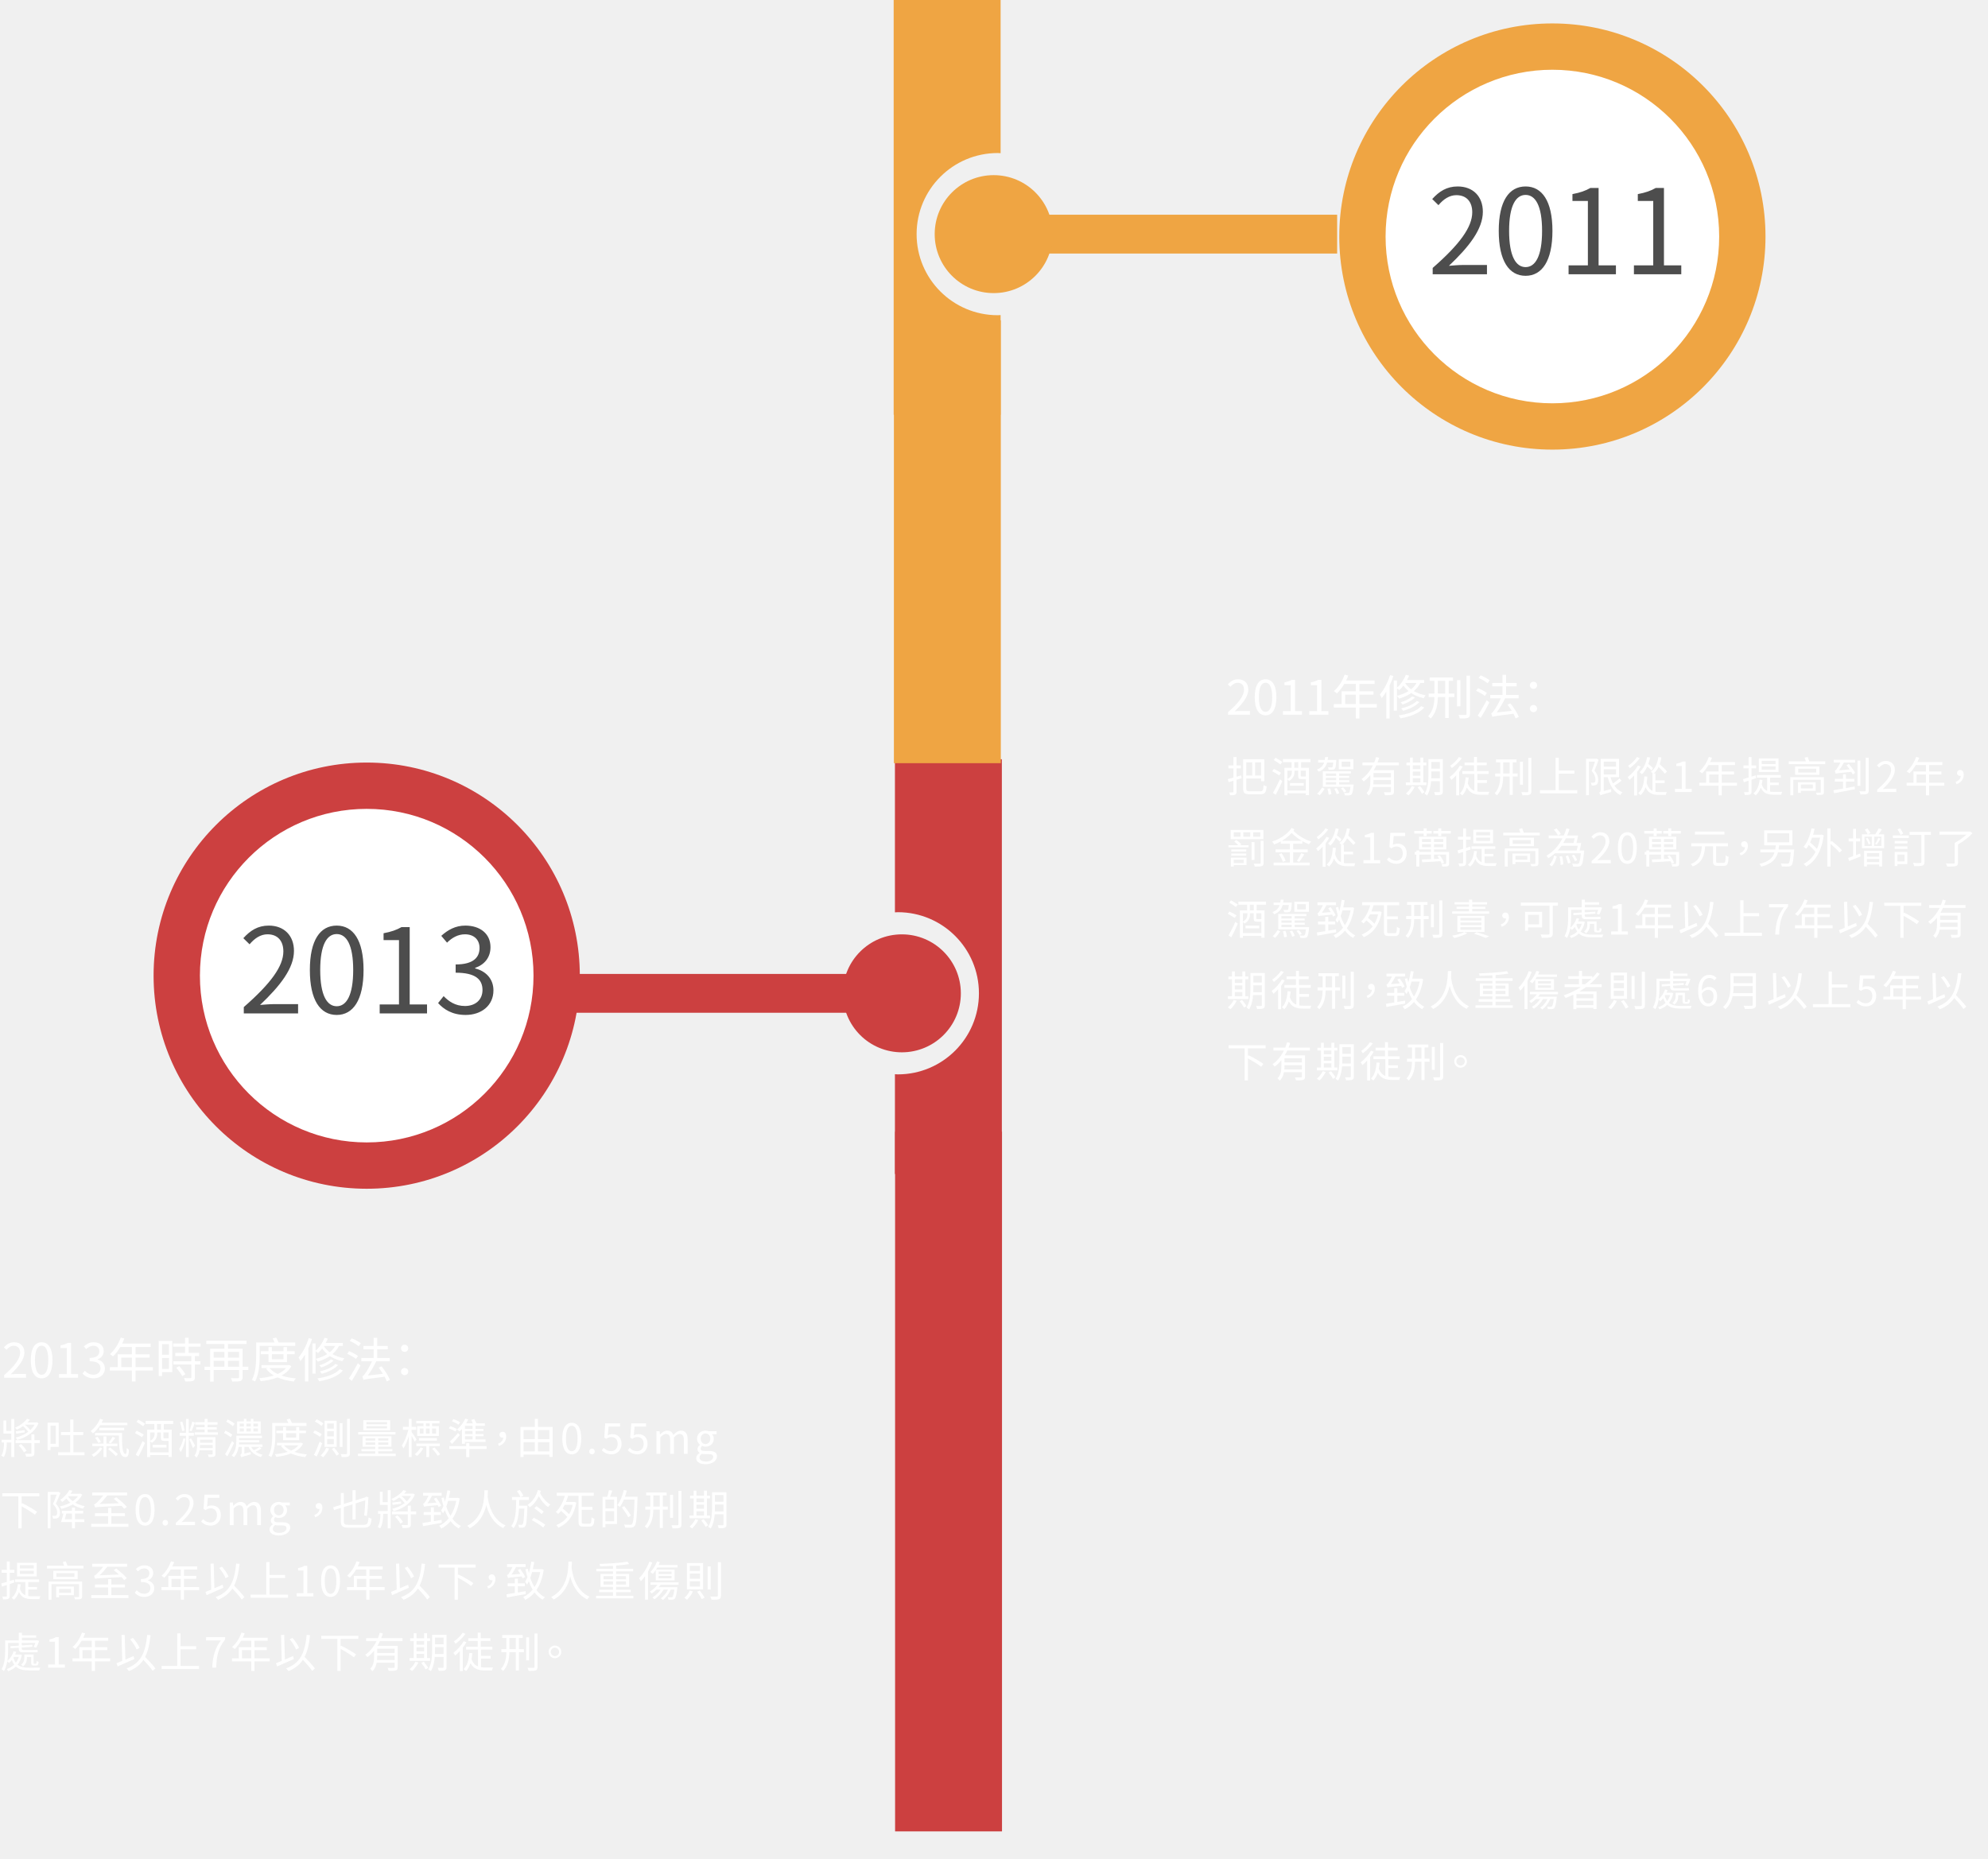
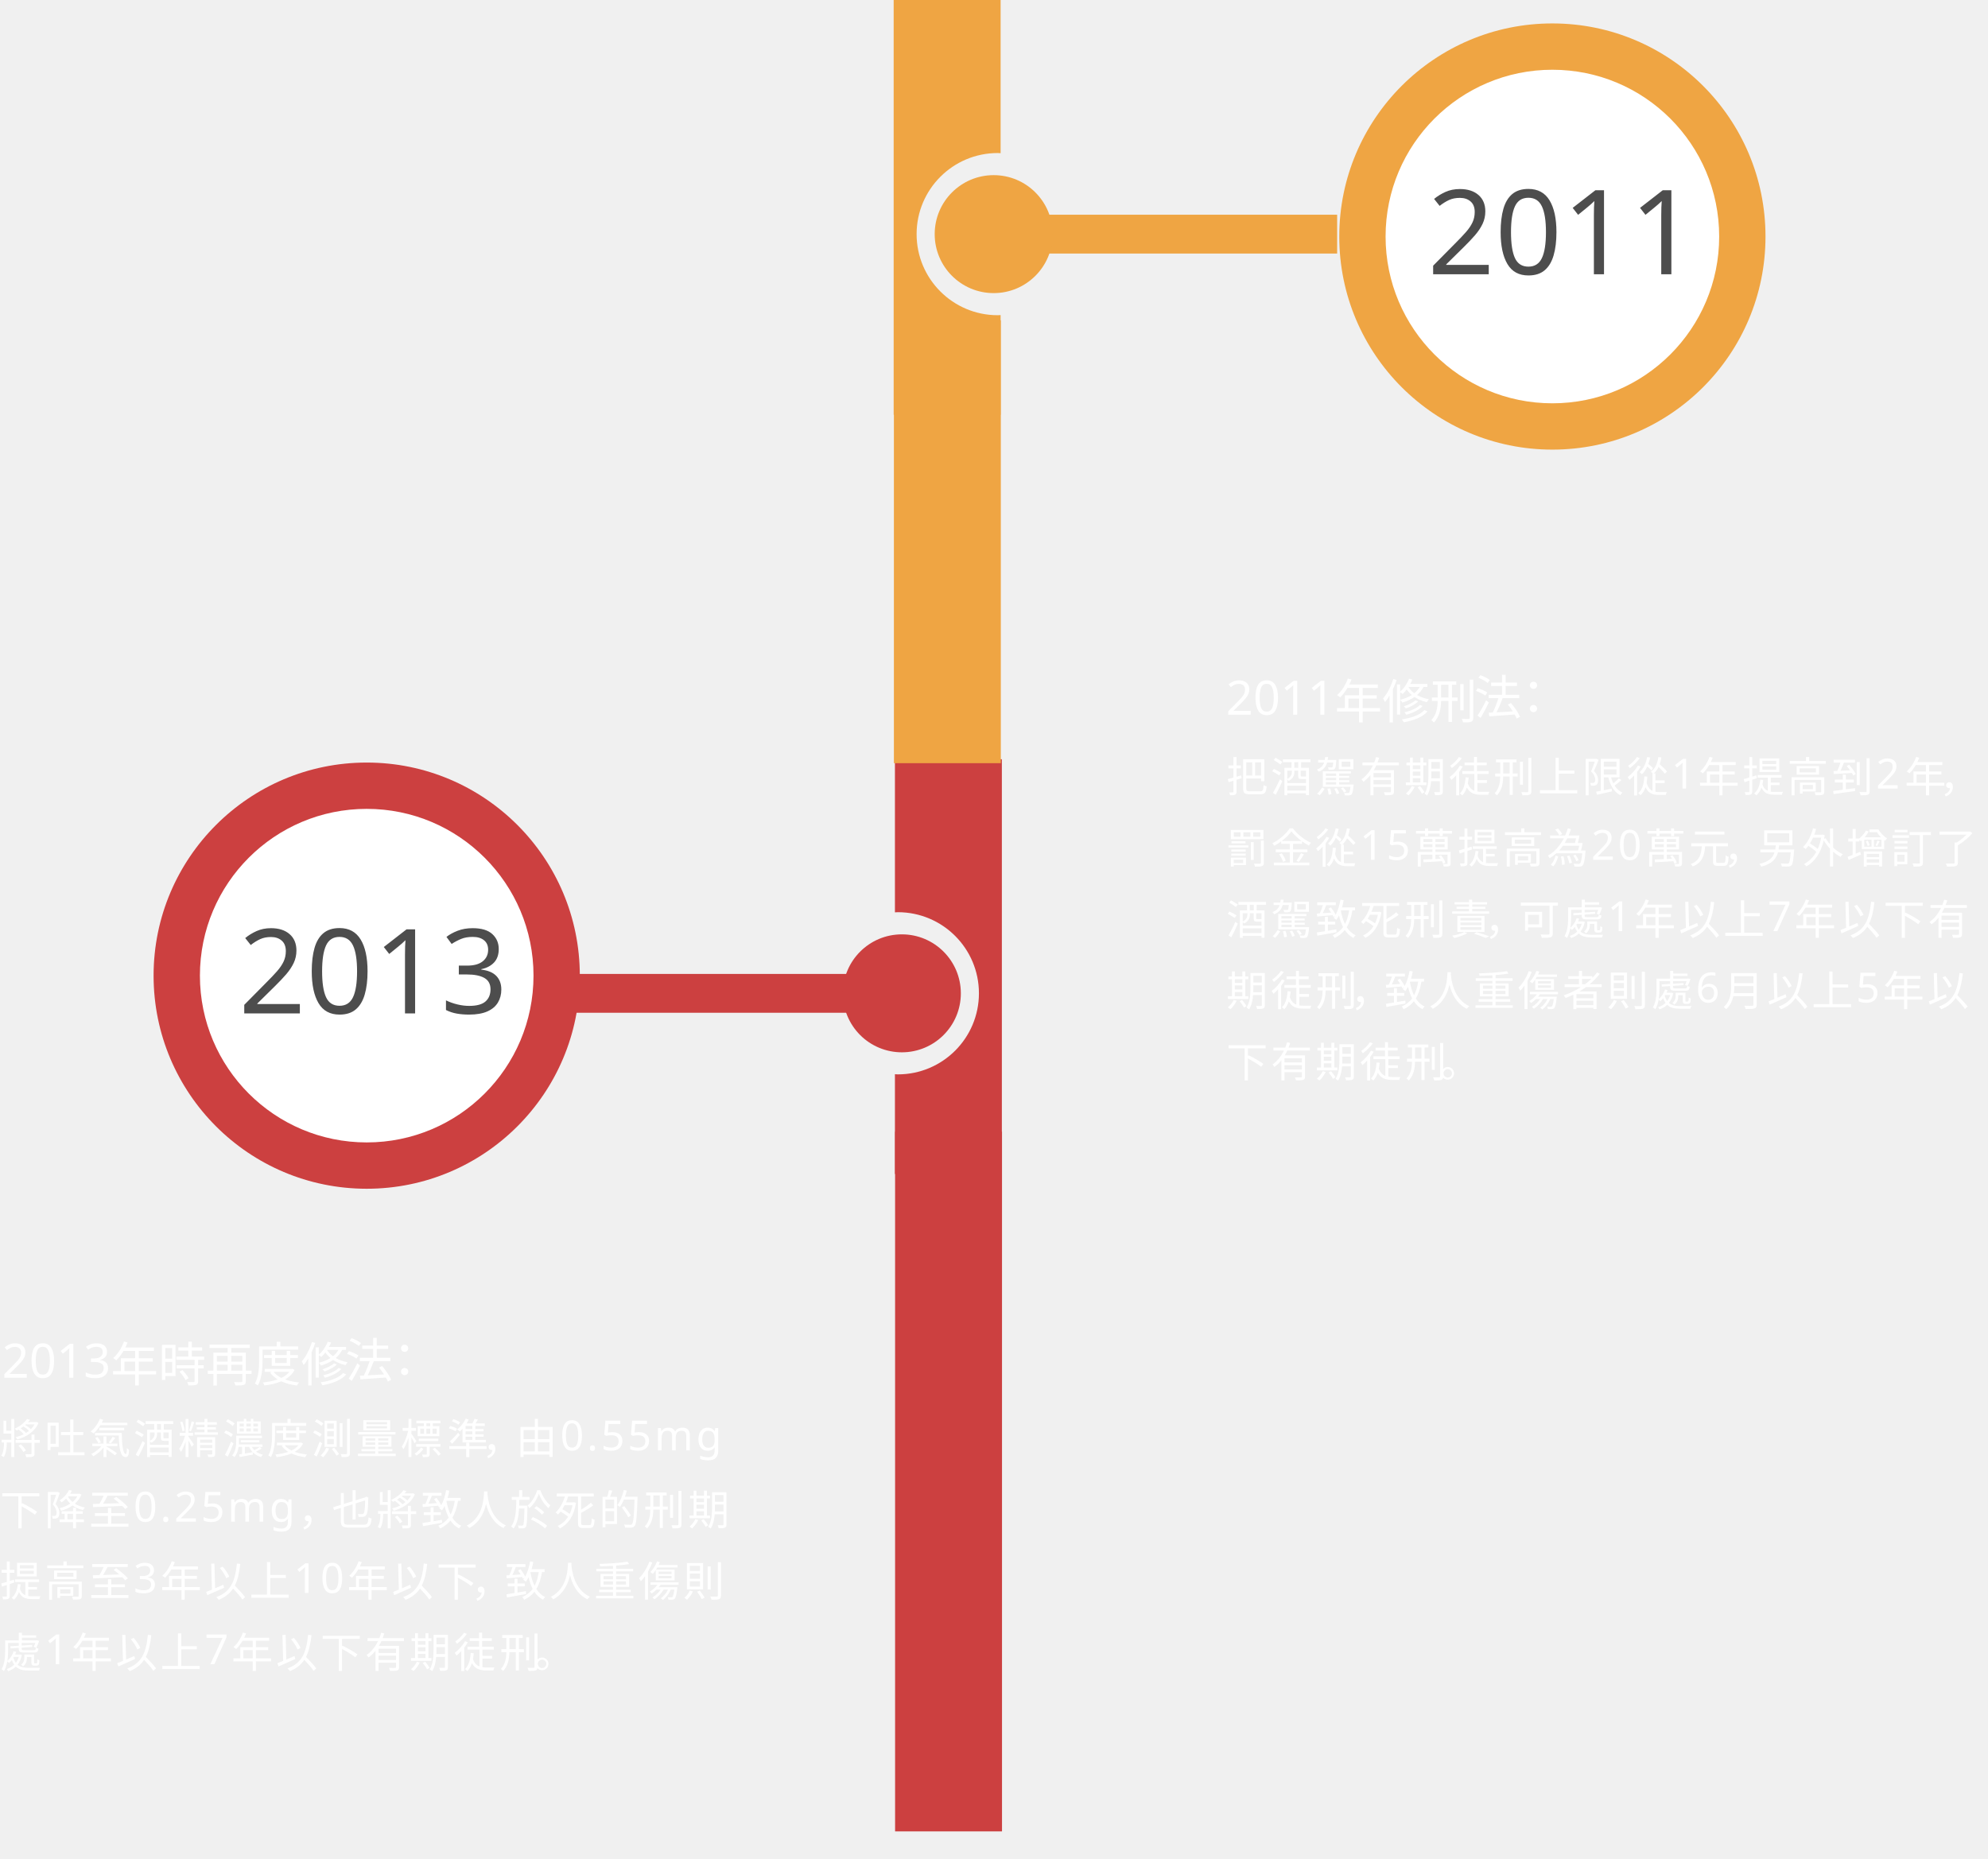
<svg xmlns="http://www.w3.org/2000/svg" viewBox="0 0 1673.02 1564">
  <defs>
-     <style>.cls-1{font-size:40px;}.cls-1,.cls-5,.cls-7{fill:#fff;}.cls-1,.cls-6,.cls-7{font-family:NotoSansCJKtc-Regular-B5pc-H, Noto Sans CJK TC;}.cls-2{letter-spacing:-0.25em;}.cls-3{fill:#cc4040;}.cls-4{fill:#efa543;}.cls-6{font-size:99.1px;fill:#4d4d4d;}.cls-7{font-size:35px;letter-spacing:0.07em;}.cls-8{letter-spacing:-0.17em;}</style>
+     <style>.cls-1{font-size:40px;}.cls-1,.cls-5,.cls-7{fill:#fff;}.cls-1,.cls-6,.cls-7{font-family:Microsoft JhengHei;}.cls-2{letter-spacing:-0.25em;}.cls-3{fill:#cc4040;}.cls-4{fill:#efa543;}.cls-6{font-size:99.1px;fill:#4d4d4d;}.cls-7{font-size:35px;letter-spacing:0.07em;}.cls-8{letter-spacing:-0.17em;}</style>
  </defs>
  <g id="圖層_2" data-name="圖層 2">
    <g id="圖層_11" data-name="圖層 11">
      <text class="cls-1" transform="translate(1031.72 601.54)">2011年修刑<tspan class="cls-2" x="208.8" y="0">法：</tspan>
      </text>
      <text class="cls-1" transform="translate(1.72 1159.54)">2013年時再度修<tspan class="cls-2" x="288.8" y="0">法：</tspan>
      </text>
      <polyline class="cls-3" points="723.49 819.7 723.49 852.38 471.21 852.38 471.21 819.7 723.49 819.7" />
      <path class="cls-3" d="M308.6,1000.5A179.35,179.35,0,1,0,129.25,821.15,179.36,179.36,0,0,0,308.6,1000.5" />
      <path class="cls-3" d="M759,885.67A49.64,49.64,0,1,0,709.33,836,49.63,49.63,0,0,0,759,885.67Z" />
      <path class="cls-3" d="M753.13,988.11v-84c.82,0,1.62.13,2.45.13a68.25,68.25,0,0,0,0-136.5c-.83,0-1.63.1-2.45.13V639h90V988.11Z" />
      <polygon class="cls-4" points="871.74 180.71 871.74 213.39 1125.29 213.39 1125.29 180.71 871.74 180.71 871.74 180.71" />
      <path class="cls-4" d="M1306.42,378.42a179.35,179.35,0,1,1,179.35-179.35,179.34,179.34,0,0,1-179.35,179.35" />
      <path class="cls-5" d="M1306.42,339.44a140.37,140.37,0,1,1,140.37-140.37,140.37,140.37,0,0,1-140.37,140.37Z" />
      <path class="cls-4" d="M836.24,246.69a49.64,49.64,0,1,1,49.64-49.64,49.64,49.64,0,0,1-49.64,49.64Z" />
      <path class="cls-4" d="M842.08,349.12V265.18c-.82,0-1.62.12-2.45.12a68.25,68.25,0,0,1,0-136.5c.83,0,1.63.1,2.45.13V0h-90V349.12Z" />
      <path class="cls-5" d="M308.6,961.51A140.37,140.37,0,1,0,168.24,821.15,140.37,140.37,0,0,0,308.6,961.51Z" />
      <text class="cls-6" transform="translate(1201.33 230.85)">2011</text>
      <text class="cls-6" transform="translate(200.81 852.94)">2013</text>
      <rect class="cls-4" x="752.27" y="269.63" width="89.98" height="372.69" />
      <rect class="cls-3" x="753.27" y="952.45" width="89.98" height="588.92" />
      <text class="cls-7" transform="translate(0 1223.57)">將吐氣酒精濃度測量標<tspan class="cls-8" x="376.25" y="0">準，</tspan>
        <tspan x="434" y="0">由0.55mg</tspan>
        <tspan x="0" y="60">下降至0.25mg</tspan>
        <tspan class="cls-8" x="248.74" y="60" xml:space="preserve"> ，</tspan>
        <tspan x="279.33" y="60">也將致人於死的刑期</tspan>
        <tspan x="0" y="120">提高至3年以上10年以</tspan>
        <tspan class="cls-8" x="367.15" y="120">下，</tspan>
        <tspan x="424.9" y="120">致人重傷則</tspan>
        <tspan x="0" y="180">處1年以上7年以下有期徒</tspan>
        <tspan class="cls-8" x="420.35" y="180">刑。</tspan>
      </text>
      <text class="cls-7" transform="translate(1032 666.57)">把酒駕有期徒刑上限從1年提高到2<tspan class="cls-8" x="570.85" y="0">年，</tspan>
        <tspan x="0" y="60">罰金從15萬提高為20萬</tspan>
        <tspan class="cls-8" x="389.2" y="60">元，</tspan>
        <tspan x="446.95" y="60">另外增訂了</tspan>
        <tspan x="0" y="120">酒駕致死刑</tspan>
        <tspan class="cls-8" x="188.13" y="120">責，</tspan>
        <tspan x="245.88" y="120">可處1年以上7年以下有</tspan>
        <tspan x="0" y="180">期徒</tspan>
        <tspan class="cls-8" x="75.25" y="180">刑，</tspan>
        <tspan x="133" y="180">致人重傷者則處6月以上5年以</tspan>
        <tspan x="0" y="240">下有期徒</tspan>
        <tspan class="cls-8" x="150.5" y="240">刑。</tspan>
      </text>
    </g>
  </g>
</svg>
